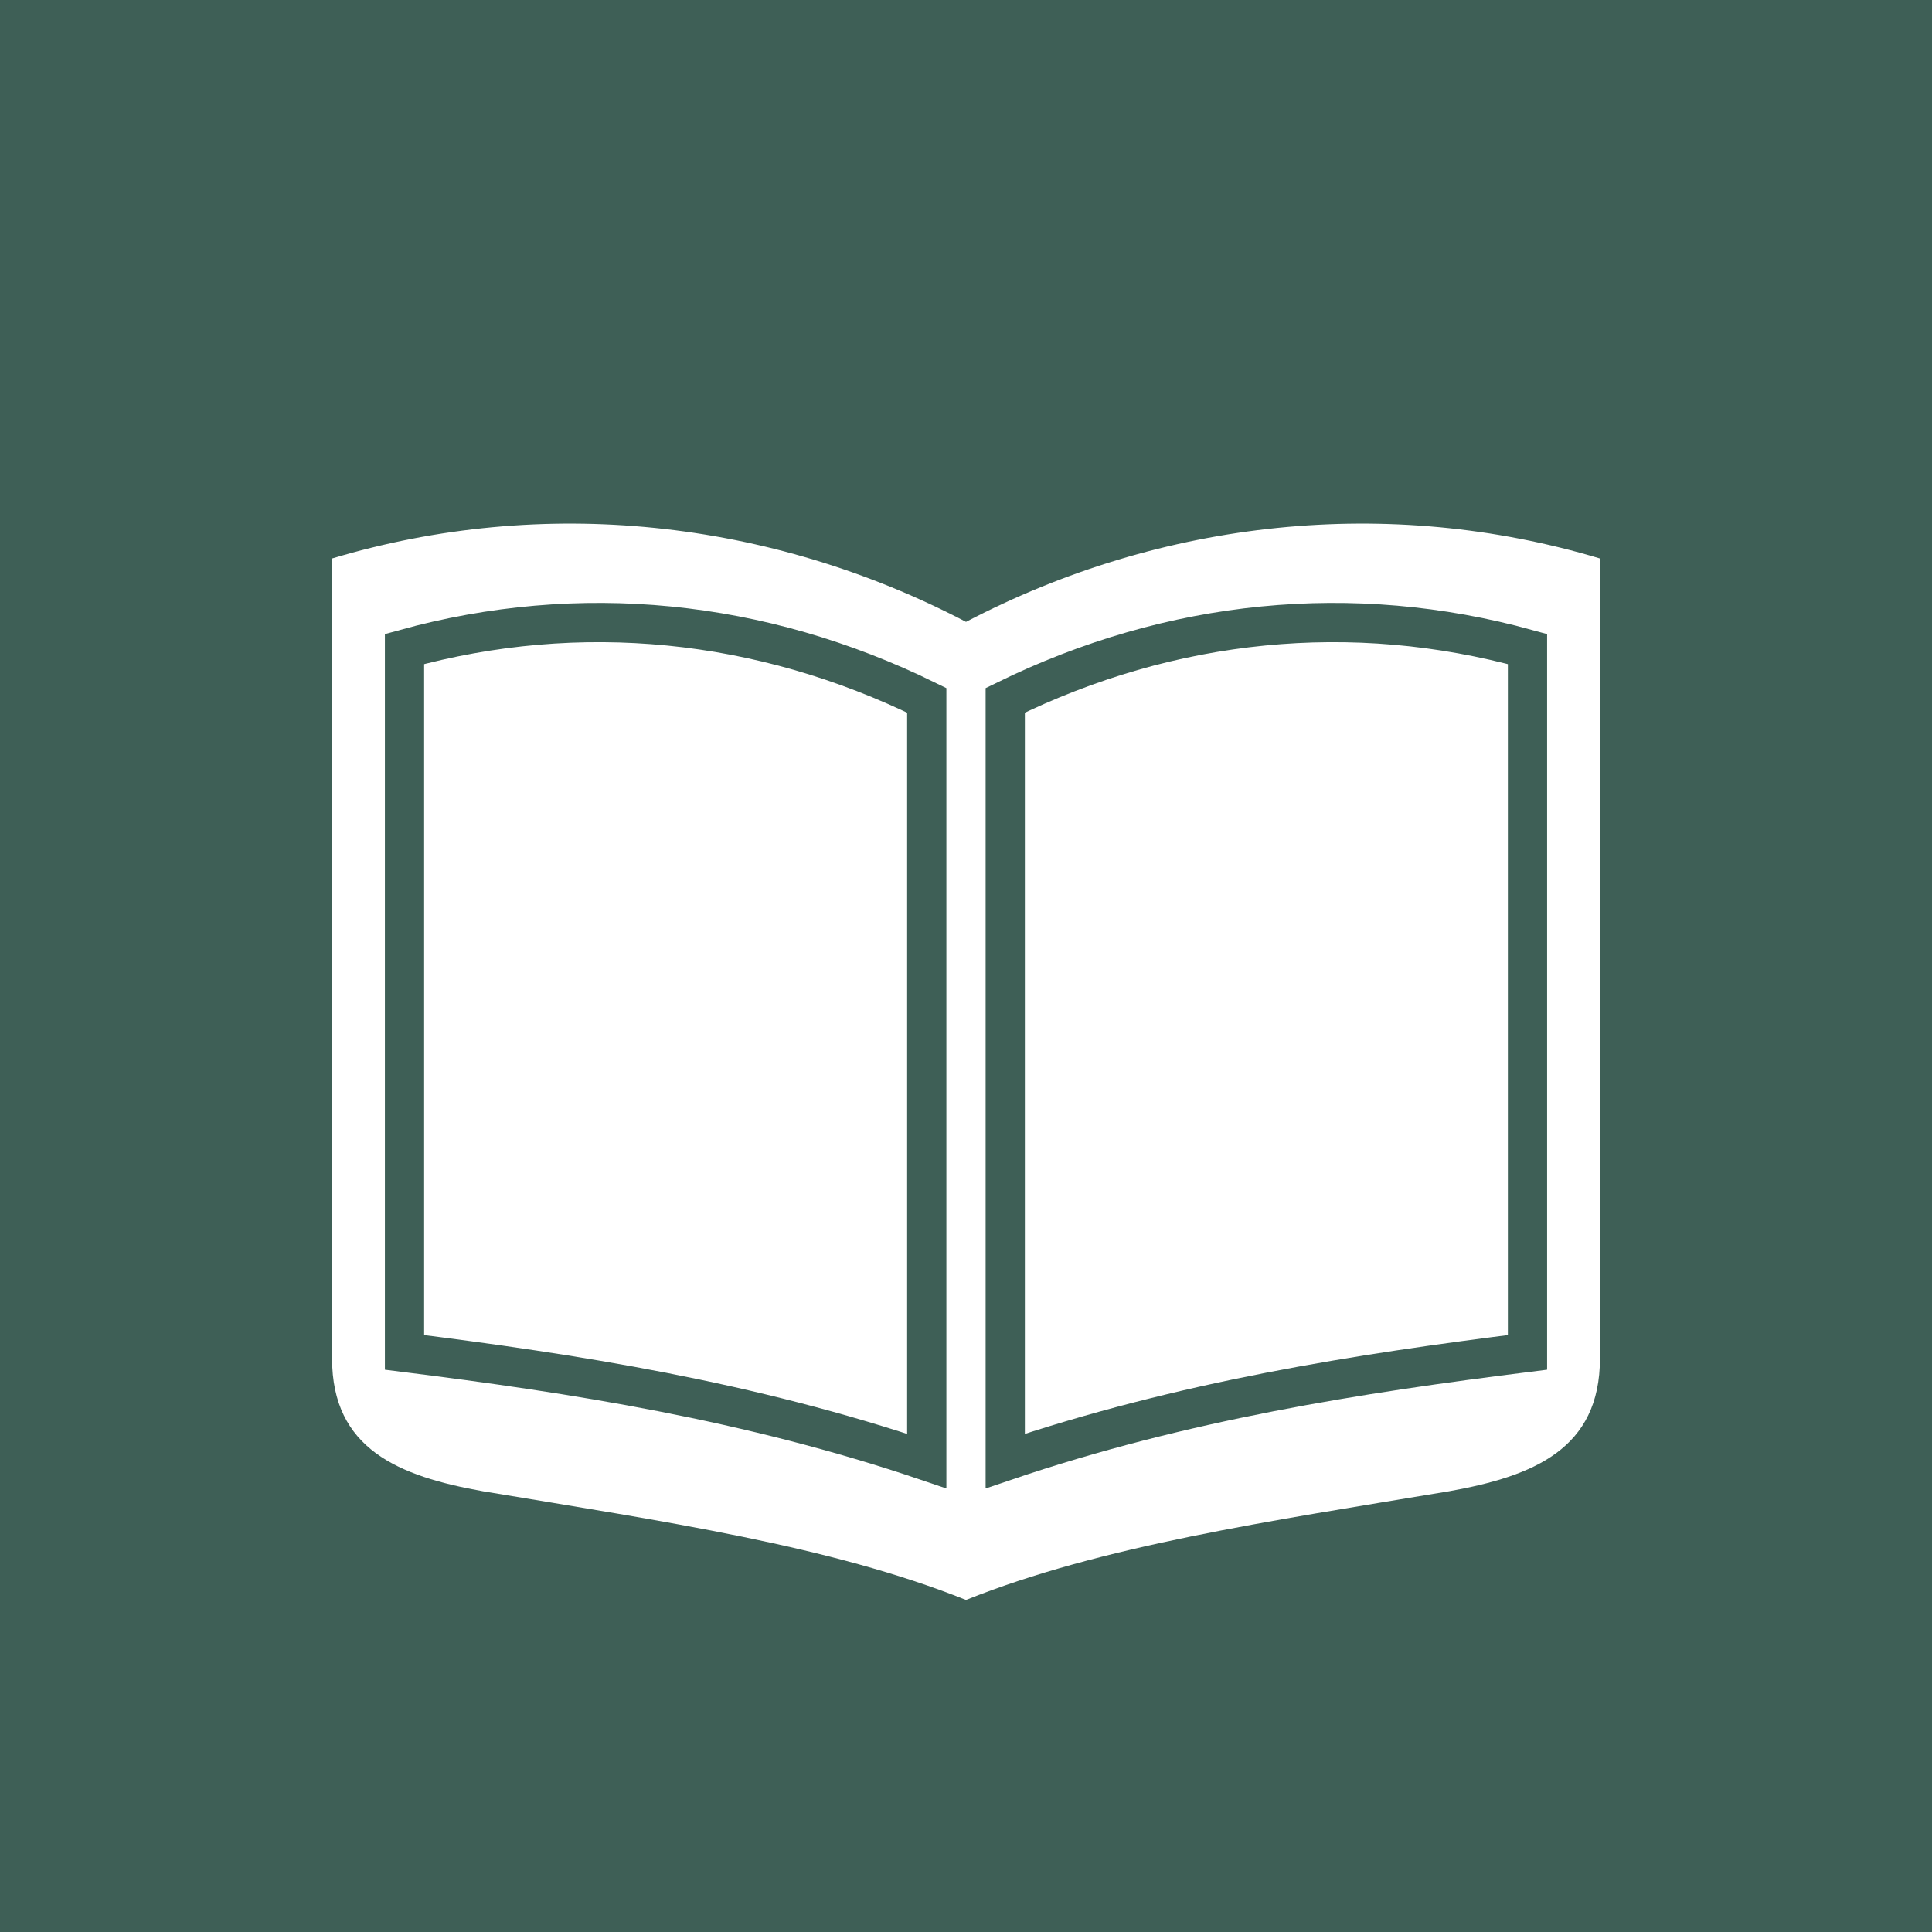
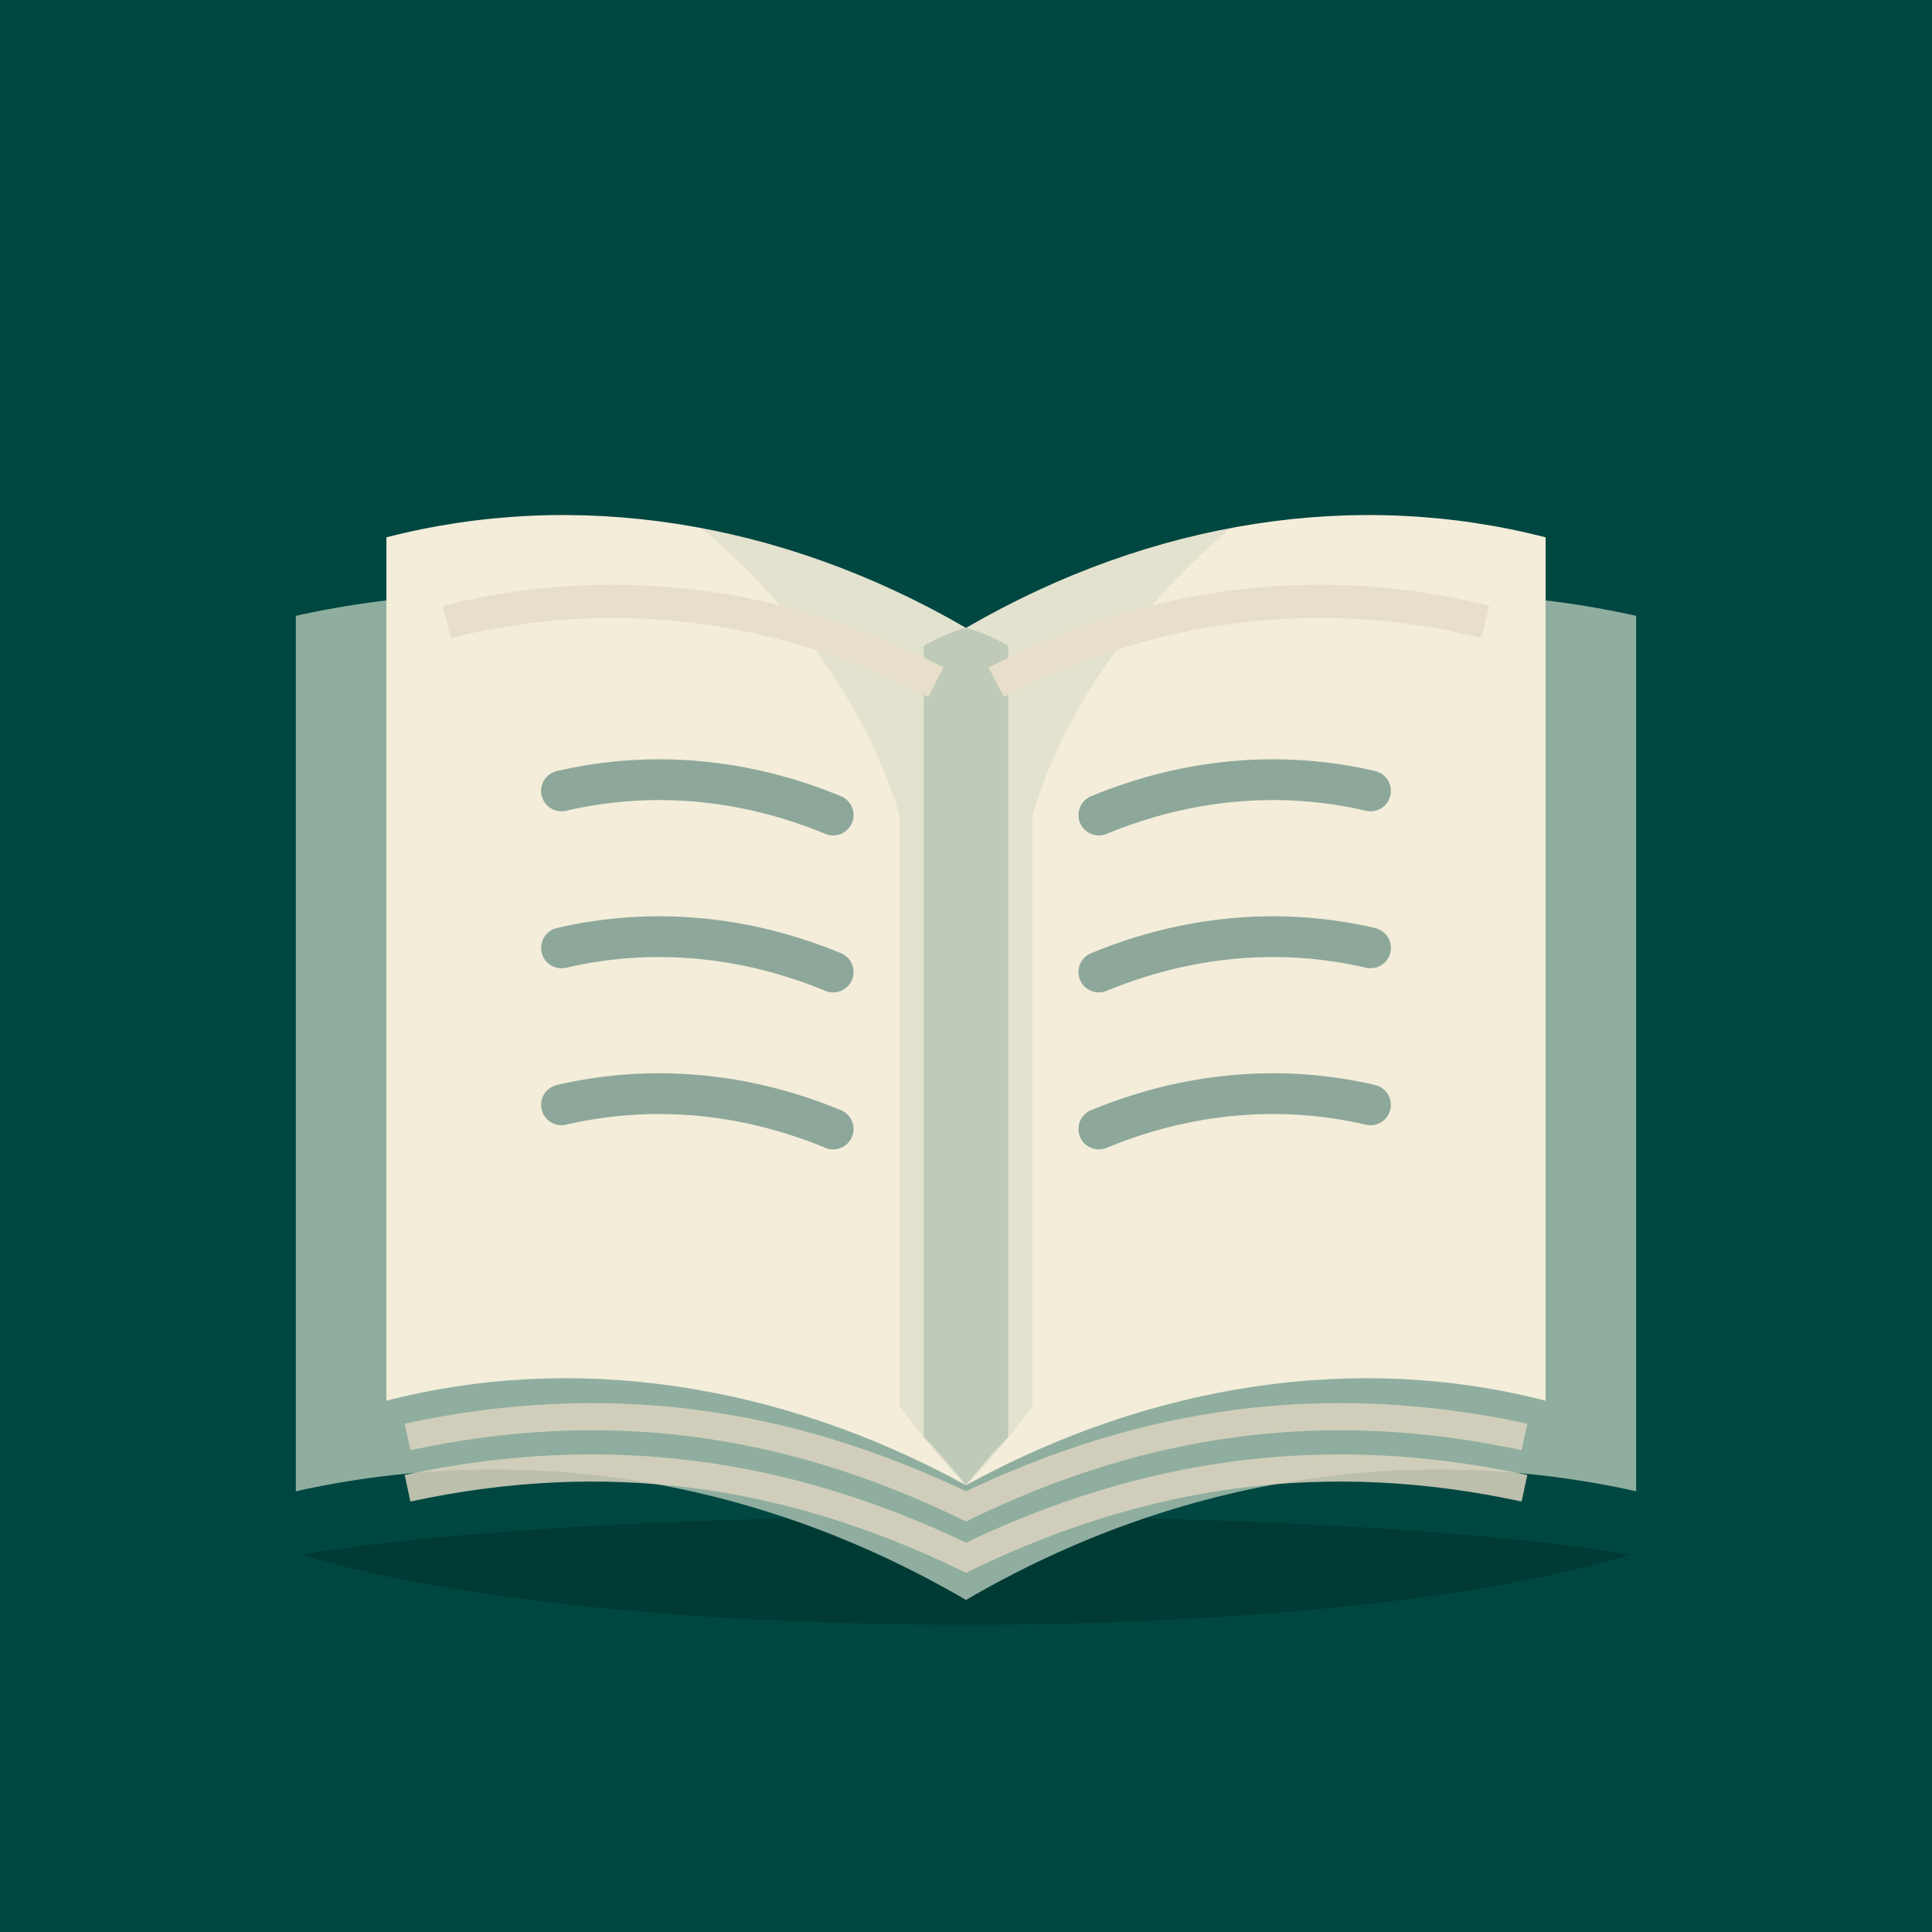
<svg xmlns="http://www.w3.org/2000/svg" viewBox="0 0 64 64">
-   <rect width="64" height="64" fill="#3E5F56" />
-   <path fill="#ffffff" d="M11 18.5 V45 C11 48 13.2 48.9 16 49.4 C22 50.4 27.5 51.2 32 53 C36.5 51.2 42 50.4 48 49.4 C50.8 48.9 53 48 53 45 V18.5 C46 16.4 38.5 17.2 32 20.6 C25.5 17.2 18 16.4 11 18.5 Z" />
-   <path fill="#ffffff" stroke="#3E5F56" stroke-width="1.3" d="M13.4 21.5 V44.8 C19 45.5 24.8 46.4 30.7 48.4 V23.2 C25.2 20.5 19.2 19.9 13.4 21.5 Z M50.6 21.5 V44.8 C45 45.5 39.2 46.4 33.3 48.4 V23.2 C38.8 20.5 44.8 19.9 50.6 21.5 Z" />
+   <rect width="64" height="64" fill="#004741" />
+   <path fill="#002E29" opacity="0.5" d="M10 51.5 C20 49.8 44 49.8 54 51.5 C44 54.6 20 54.6 10 51.5 Z" />
+   <path fill="#8FAE9F" d="M32 24 C24.8 19.8 17 18.8 9.8 20.4 V49.4 C17 47.8 24.8 48.8 32 53 C39.2 48.8 47 47.8 54.2 49.4 V20.4 C47 18.8 39.2 19.8 32 24 Z" />
+   <g stroke="#DCD4BE" stroke-width="0.9" fill="none" opacity="0.85">
+     <path d="M13.5 47.6 C20 46.2 26 47 32 49.9 C38 47 44 46.2 50.5 47.6" />
+     <path d="M13.5 49.3 C20 47.9 26 48.7 32 51.6 C38 48.7 44 47.9 50.5 49.3" />
+   </g>
+   <path fill="#F3EDDA" d="M32 20.8 C25.8 17.2 19 16.2 12.8 17.8 V46.4 C19 44.8 25.8 45.8 32 49.2 Z" />
+   <path fill="#F3EDDA" d="M32 20.8 C38.2 17.2 45 16.2 51.2 17.8 V46.4 C45 44.8 38.2 45.8 32 49.2 Z" />
+   <path fill="#004741" opacity="0.07" d="M32 20.8 C29 19 26 17.9 23 17.3 C25.8 19.6 28.6 23 29.8 27 L29.8 46.6 C30.5 47.5 31.2 48.4 32 49.2 Z" />
+   <path fill="#004741" opacity="0.07" d="M32 20.8 C35 19 38 17.9 41 17.3 C38.2 19.6 35.4 23 34.2 27 L34.2 46.6 C33.5 47.5 32.8 48.4 32 49.2 Z" />
+   <path fill="#004741" opacity="0.16" d="M30.6 21.4 C31.1 21.1 31.6 20.9 32 20.8 C32.4 20.9 32.9 21.1 33.4 21.4 L33.4 47.6 C32.9 48.1 32.4 48.7 32 49.2 C31.6 48.7 31.1 48.1 30.6 47.6 Z" />
+   <g stroke="#E7DFC9" stroke-width="1.1" fill="none">
+     <path d="M14.8 20.6 C20.4 19.2 26 20 31 22.6" />
+     <path d="M33 22.6 C38 20 43.6 19.2 49.2 20.6" />
+   </g>
+   <g stroke="#004741" stroke-width="1.35" stroke-linecap="round" fill="none" opacity="0.42">
+     <path d="M18.6 26.2 C21.6 25.5 24.7 25.8 27.6 27" />
+     <path d="M18.6 31.4 C21.6 30.7 24.7 31 27.6 32.2" />
+     <path d="M18.6 36.6 C21.6 35.9 24.7 36.2 27.6 37.4" />
+     <path d="M36.4 27 C39.3 25.8 42.4 25.5 45.4 26.2" />
+     <path d="M36.4 32.2 C39.3 31 42.4 30.7 45.4 31.4" />
+     <path d="M36.4 37.4 C39.3 36.2 42.4 35.9 45.4 36.6" />
+   </g>
</svg>
